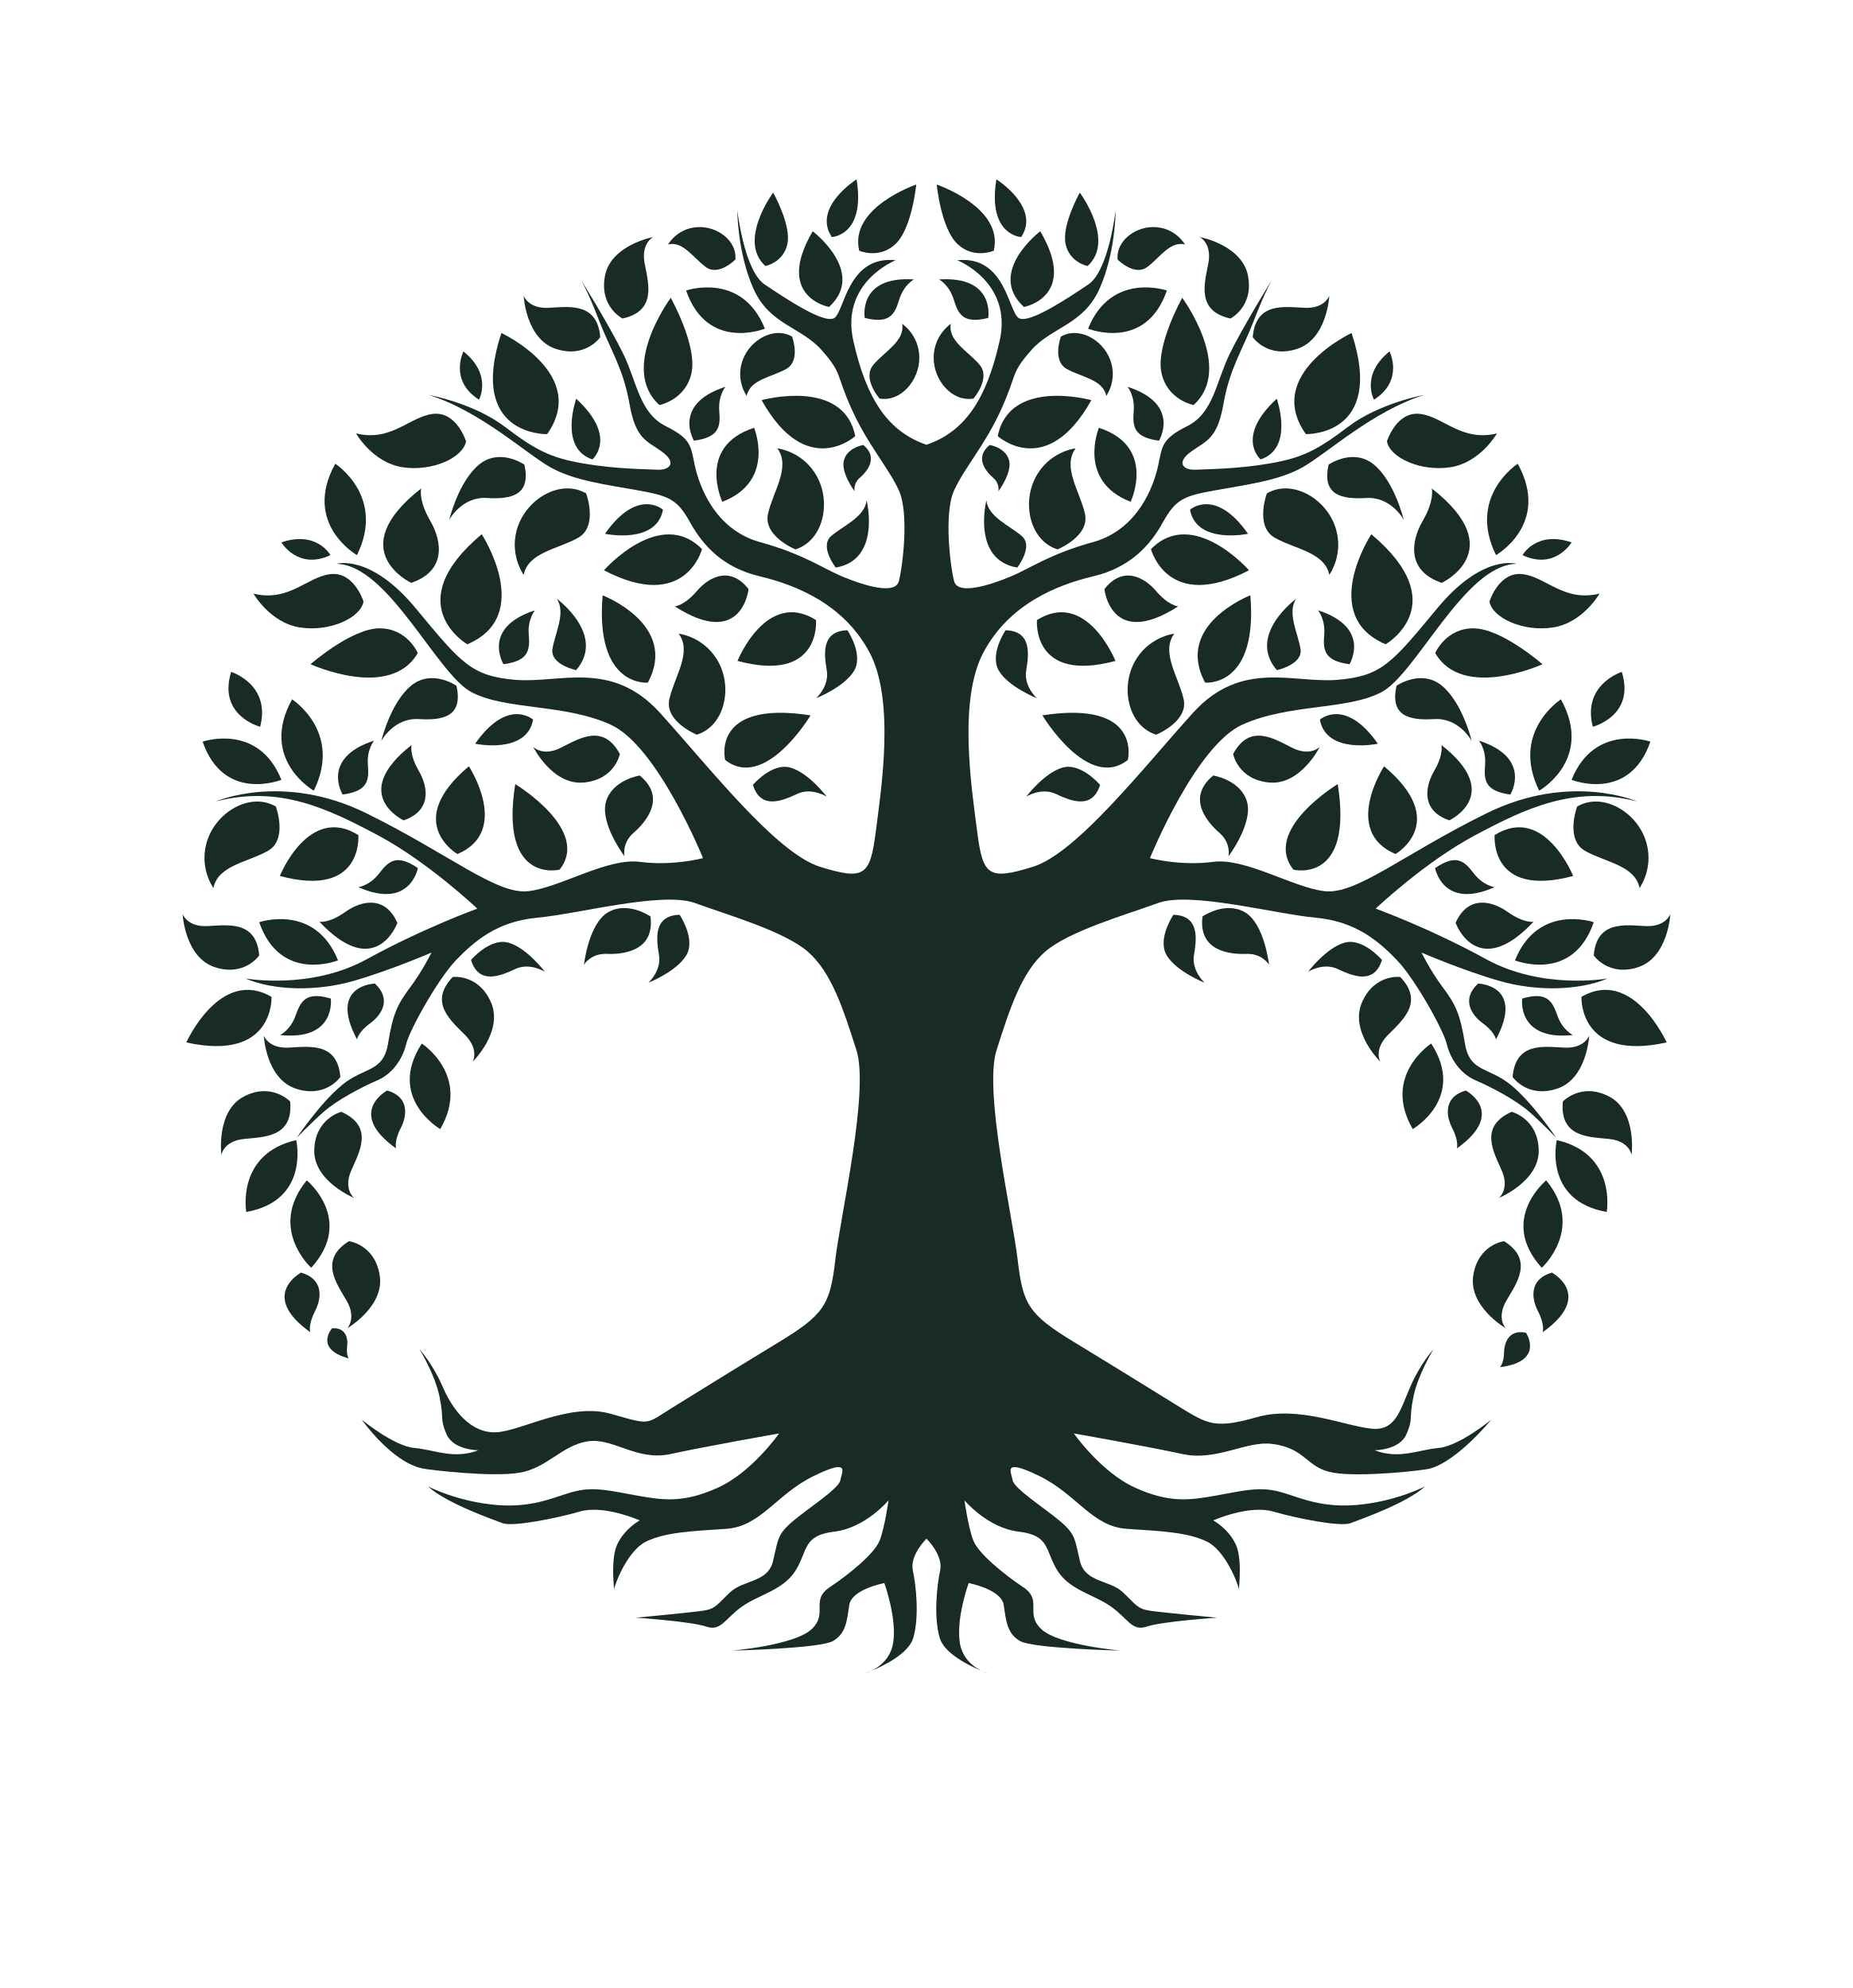
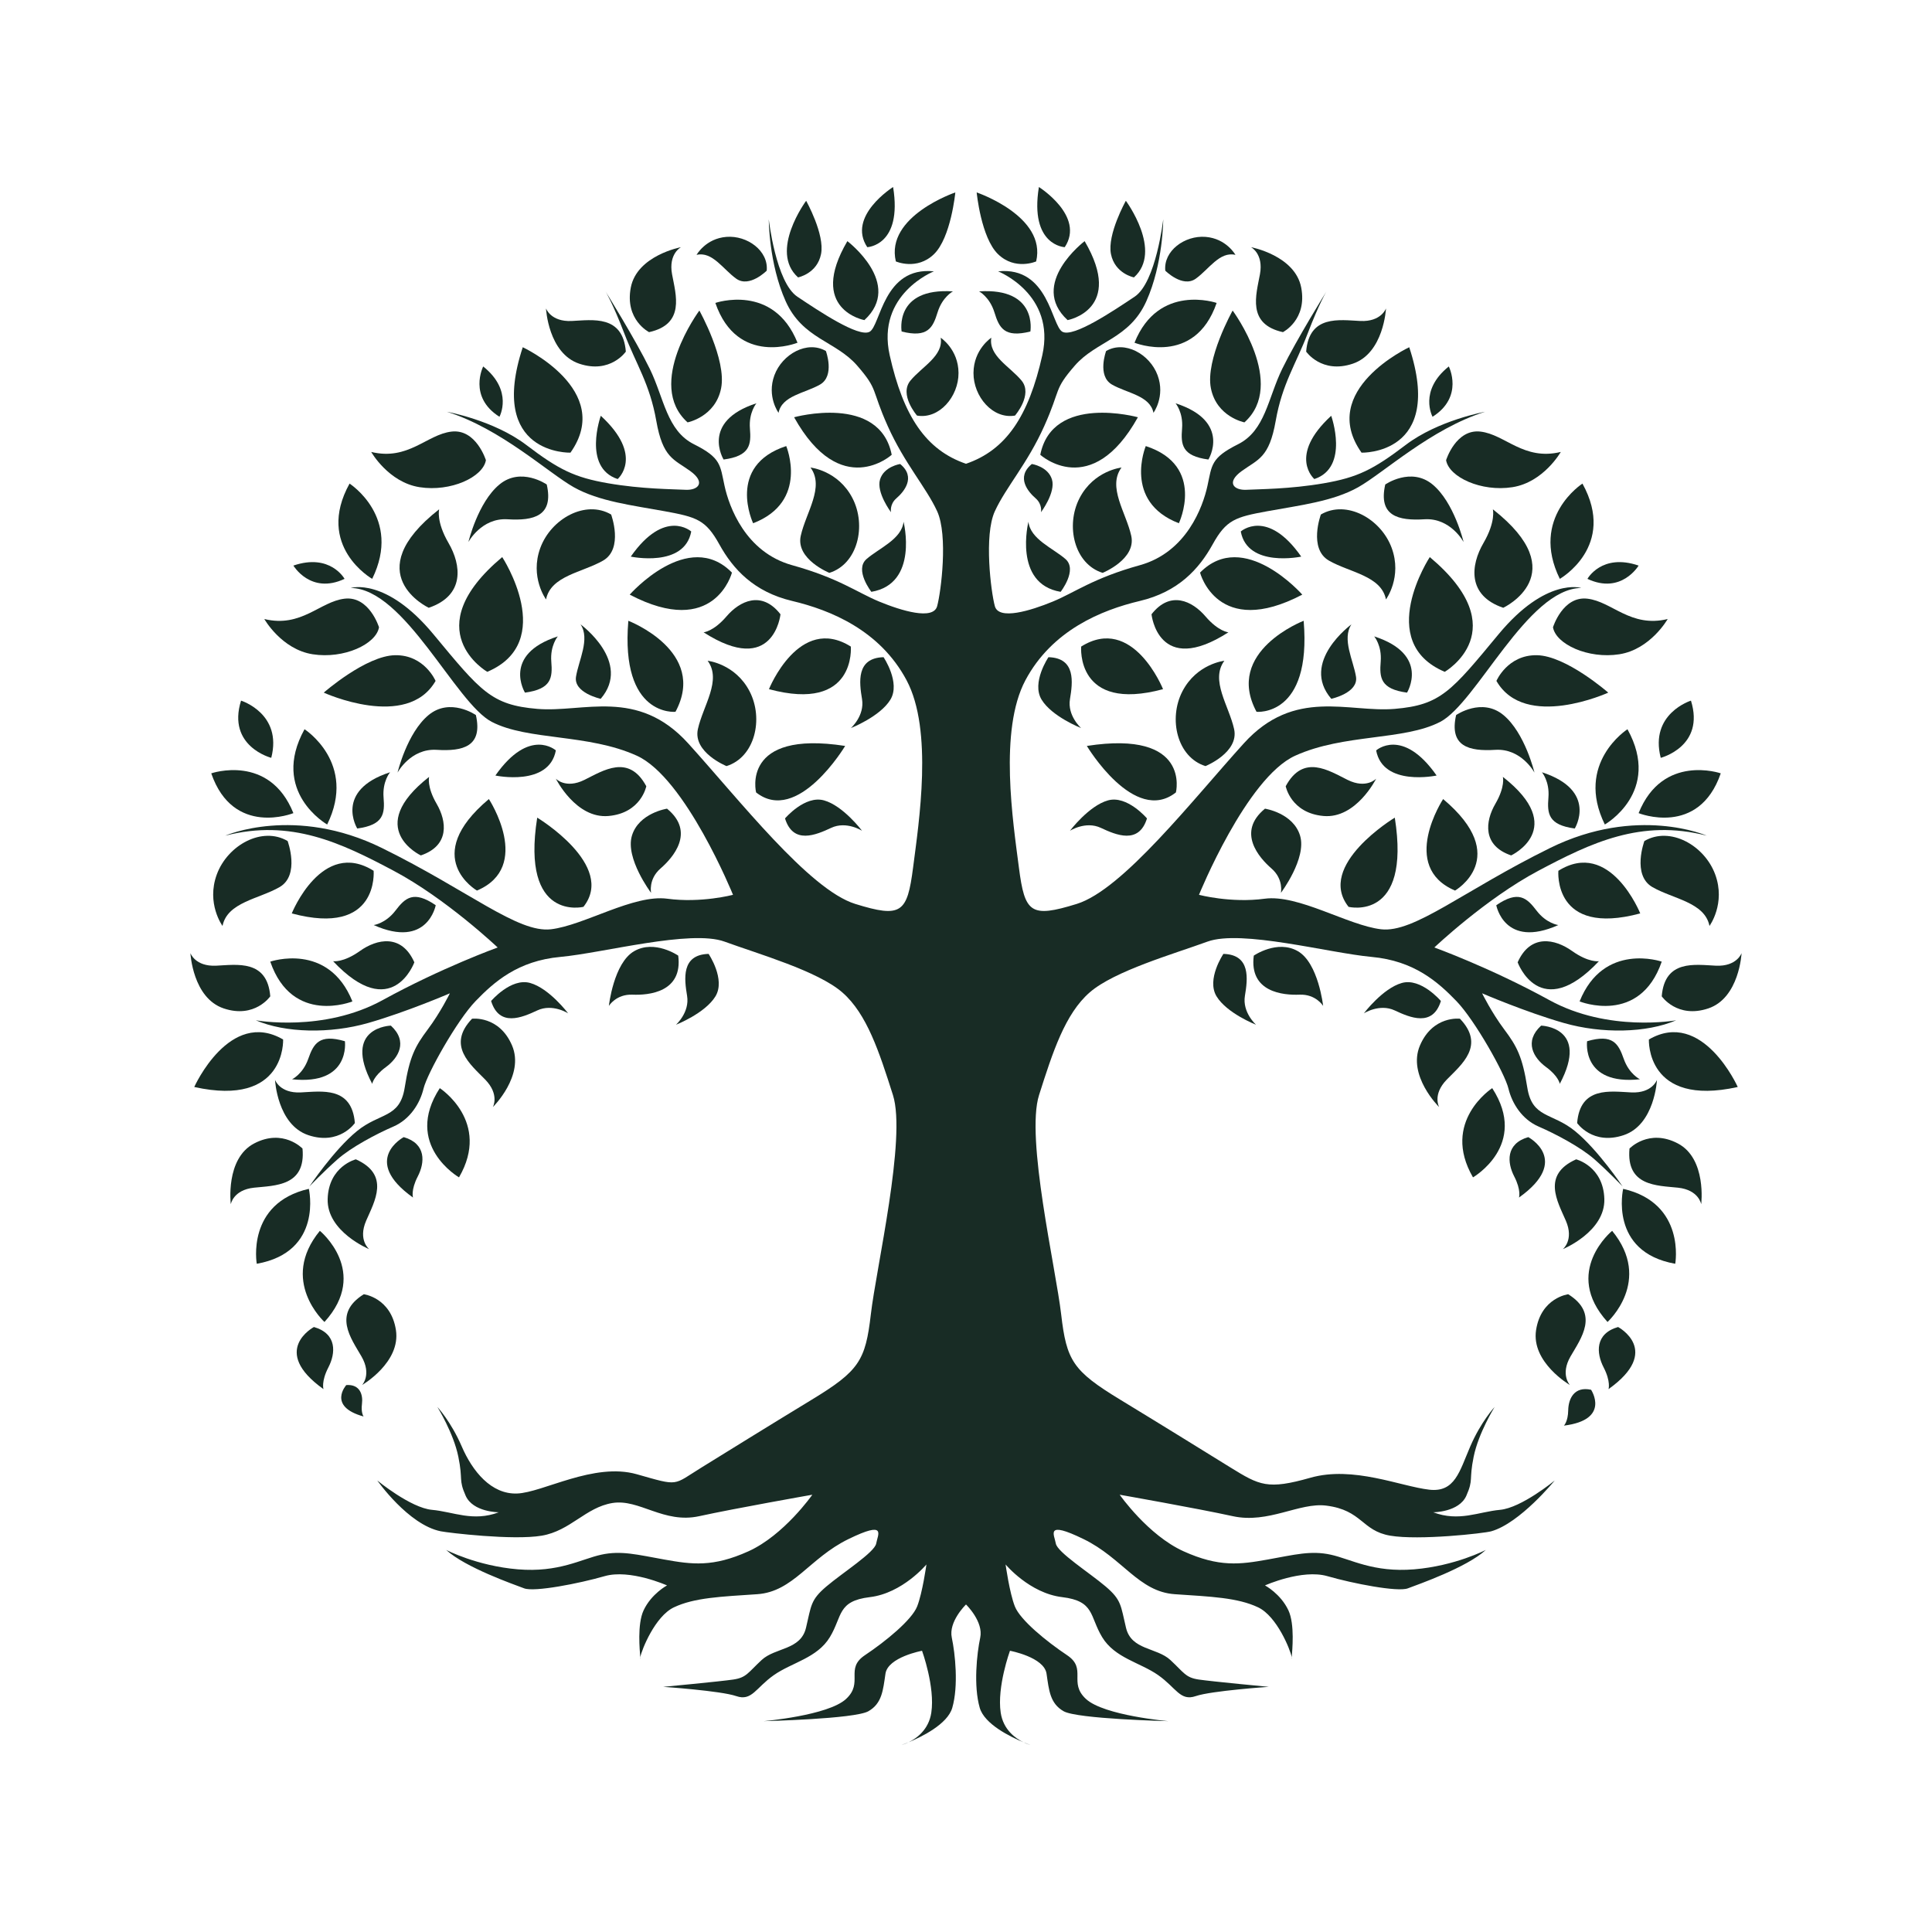
- <svg xmlns="http://www.w3.org/2000/svg" version="1.1" id="Layer_1" x="0px" y="0px" width="1024px" height="1098.727px" viewBox="0 0 1024 1098.727" xml:space="preserve">
-   <rect fill="rgba(0, 0, 0, 0)" width="1024.002" height="1024" />
+ <svg xmlns="http://www.w3.org/2000/svg" version="1.1" id="Layer_1" x="0px" y="0px" width="1024px" height="1024px" viewBox="0 0 1024 1024" xml:space="preserve">
  <g>
    <path fill="#182c25" d="M481.552,923.432c-2.263,0.941-3.735,1.445-3.735,1.445S479.392,924.483,481.552,923.432z" />
    <path fill="#182c25" d="M339.321,879.067c0.081,0.202,0.08-0.066,0.037-0.694C339.296,878.717,339.279,878.963,339.321,879.067z" />
    <path fill="#182c25" d="M447.951,395.363C392.474,386.749,400.743,420,400.743,420   C422.797,437.401,447.951,395.363,447.951,395.363z" />
    <path fill="#182c25" d="M284.735,433.366c-8.782,55.451,24.495,47.282,24.495,47.282   C326.697,458.647,284.735,433.366,284.735,433.366z" />
    <path fill="#182c25" d="M416.077,433.783c4.308,13.956,16.368,8.787,24.465,4.997c8.097-3.79,16.367,1.551,16.367,1.551   s-9.992-13.267-20.158-16.111C426.587,421.375,416.077,433.783,416.077,433.783z" />
    <path fill="#182c25" d="M358.267,543.144c0,0,15.467-6.051,20.944-15.074c5.478-9.022-3.64-22.486-3.64-22.486   c-14.6,0.389-12.872,13.396-11.402,22.216C365.638,536.616,358.267,543.144,358.267,543.144z" />
    <path fill="#182c25" d="M450.995,385.887c0,0,15.467-6.05,20.944-15.073s-3.64-22.487-3.64-22.487   c-14.6,0.389-12.872,13.396-11.403,22.216C458.366,379.36,450.995,385.887,450.995,385.887z" />
    <path fill="#182c25" d="M284.764,535.548c8.098-3.79,16.367,1.551,16.367,1.551s-9.992-13.265-20.158-16.11   c-10.165-2.845-20.675,9.564-20.675,9.564C264.606,544.509,276.667,539.34,284.764,535.548z" />
    <path fill="#182c25" d="M350.09,460.316c6.547-5.686,18.607-19.296,3.446-31.701c0,0-14.989,2.283-18.607,14.322   s10.166,30.301,10.166,30.301S343.543,466.001,350.09,460.316z" />
    <path fill="#182c25" d="M477.098,245.931c0,0-8.588,1.309-10.662,8.207c-2.072,6.898,5.825,17.362,5.825,17.362   s-0.889-4.146,2.863-7.404S485.786,253.039,477.098,245.931z" />
    <path fill="#182c25" d="M336.109,504.147c-10.893,6.274-13.399,29.016-13.399,29.016s3.838-6.325,12.502-5.97   c8.664,0.357,26.776-1.269,24.261-20.695C359.473,506.499,347.002,497.874,336.109,504.147z" />
    <path fill="#182c25" d="M385.064,406.044c14.989-4.652,19.814-24.982,12.233-39.626s-22.226-16.196-22.226-16.196   c7.581,10.337-2.413,23.776-5.168,36.181C367.147,398.808,385.064,406.044,385.064,406.044z" />
    <path fill="#182c25" d="M439.579,303.628c14.989-4.652,19.813-24.982,12.233-39.626c-7.58-14.645-22.225-16.195-22.225-16.195   c7.58,10.337-2.413,23.776-5.169,36.181C421.661,296.393,439.579,303.628,439.579,303.628z" />
    <path fill="#182c25" d="M508.033,197.661c-0.064-12.542-9.446-18.663-9.446-18.663c1.556,9.626-9.865,15.269-16.026,22.715   c-6.162,7.448,3.469,18.553,3.469,18.553C497.792,222.305,508.098,210.205,508.033,197.661z" />
    <path fill="#182c25" d="M114.927,463.43c-5.71,15.47,3.014,27.334,3.014,27.334c2.528-12.568,19.191-14.243,30.213-20.566   c11.022-6.324,4.292-24.438,4.292-24.438C138.907,437.822,120.636,447.96,114.927,463.43z" />
    <path fill="#182c25" d="M390.254,147.731c6.965,4.943,16.121-4.269,16.121-4.269c1.028-10.499-10.307-18.79-21.356-17.913   c-11.048,0.875-15.829,9.542-15.829,9.542C377.571,133.093,383.289,142.788,390.254,147.731z" />
    <path fill="#182c25" d="M410.447,198.909c-4.154,11.254,2.193,19.885,2.193,19.885c1.839-9.143,13.96-10.361,21.979-14.962   s3.123-17.779,3.123-17.779C427.891,180.279,414.6,187.654,410.447,198.909z" />
    <path fill="#182c25" d="M323.914,272.703c-13.54-7.938-31.81,2.2-37.52,17.67c-5.709,15.47,3.015,27.335,3.015,27.335   c2.528-12.568,19.191-14.243,30.213-20.567C330.644,290.817,323.914,272.703,323.914,272.703z" />
    <path fill="#182c25" d="M358.016,377.272c17.229-32.046-24.982-48.241-24.982-48.241   C328.727,380.201,358.016,377.272,358.016,377.272z" />
    <path fill="#182c25" d="M318.388,370.381c16.712-19.469-10.682-39.455-10.682-39.455c5.168,7.753-1.034,19.125-2.412,27.739   C303.917,367.279,318.388,370.381,318.388,370.381z" />
    <path fill="#182c25" d="M459.291,296.296c-6.576,5.733,2.552,17.384,2.552,17.384c25.304-4.248,17.066-37.142,17.066-37.142   C477.913,285.802,465.867,290.563,459.291,296.296z" />
    <path fill="#182c25" d="M278.245,367.107c14.128-1.896,14.645-7.925,13.955-16.454c-0.688-8.528,3.446-13.353,3.446-13.353   C265.84,346.948,278.245,367.107,278.245,367.107z" />
    <path fill="#182c25" d="M397.479,227.105c-0.688-8.528,3.446-13.353,3.446-13.353c-29.806,9.648-17.401,29.807-17.401,29.807   C397.651,241.664,398.168,235.634,397.479,227.105z" />
    <path fill="#182c25" d="M496.93,165.574c2.51-8.18,8.134-11.136,8.134-11.136c-31.263-2.044-27.181,21.271-27.181,21.271   C491.713,179.167,494.42,173.754,496.93,165.574z" />
    <path fill="#182c25" d="M189.343,439.123c14.128-1.896,14.645-7.925,13.956-16.454c-0.688-8.528,3.446-13.353,3.446-13.353   C176.938,418.965,189.343,439.123,189.343,439.123z" />
    <path fill="#182c25" d="M230.943,479.783c-11.771-8.04-16.188-3.902-21.379,2.9c-5.191,6.801-11.491,7.623-11.491,7.623   C226.685,503.066,230.943,479.783,230.943,479.783z" />
    <path fill="#182c25" d="M182.81,551.874c-13.68-4.008-16.602,1.292-19.437,9.366c-2.834,8.072-8.573,10.802-8.573,10.802   C185.956,575.333,182.81,551.874,182.81,551.874z" />
    <path fill="#182c25" d="M258.259,356.081c37.388-15.851,7.925-60.819,7.925-60.819C220.01,334.027,258.259,356.081,258.259,356.081   z" />
    <path fill="#182c25" d="M458.146,169.667c20.879-19.177-9.025-41.856-9.025-41.856   C427.827,164.116,458.146,169.667,458.146,169.667z" />
    <path fill="#182c25" d="M302.353,239.922c23.443-33.158-25.278-55.882-25.278-55.882   C258.223,241.307,302.353,239.922,302.353,239.922z" />
    <path fill="#182c25" d="M227.247,322.139c19.296-6.547,17.229-22.743,10.509-34.286c-6.719-11.543-4.996-17.918-4.996-17.918   C188.999,304.221,227.247,322.139,227.247,322.139z" />
    <path fill="#182c25" d="M176.531,509.446c31.296,33.207,43.082,0.604,43.082,0.604c-6.794-15.283-19.877-12.382-28.81-6.027   C181.871,510.379,176.531,509.446,176.531,509.446z" />
    <path fill="#182c25" d="M204.549,565.566c6.645-4.857,11.834-13.495,2.624-21.965c0,0-25.943,0.658-9.887,30.852   C197.286,574.453,197.904,570.425,204.549,565.566z" />
    <path fill="#182c25" d="M213.979,602.699c0,0-22.922,12.168,4.92,32.021c0,0-1.245-3.881,2.535-11.193   C225.213,616.214,226.003,606.17,213.979,602.699z" />
    <path fill="#182c25" d="M166.385,703.34c0,0-23.565,12.51,5.058,32.918c0,0-1.279-3.988,2.606-11.509   C177.934,717.232,178.745,706.905,166.385,703.34z" />
    <path fill="#182c25" d="M191.849,744.09c0.607-4.796-0.983-10.495-8.314-9.982c0,0-10.185,11.337,9.175,16.665   C192.709,750.772,191.241,748.885,191.849,744.09z" />
    <path fill="#182c25" d="M252.796,472.019c29.816-12.641,6.321-48.502,6.321-48.502   C222.292,454.431,252.796,472.019,252.796,472.019z" />
    <path fill="#182c25" d="M154.644,484.124c46.428,12.496,43.388-22.584,43.388-22.584   C170.598,444.329,154.644,484.124,154.644,484.124z" />
    <path fill="#182c25" d="M407.567,365.272c46.427,12.496,43.387-22.583,43.387-22.583   C423.521,325.478,407.567,365.272,407.567,365.272z" />
    <path fill="#182c25" d="M387.947,303.497c-23.154-23.64-54.183,11.671-54.183,11.671   C378.816,338.792,387.947,303.497,387.947,303.497z" />
    <path fill="#182c25" d="M420.892,221.153c24.77,44.433,51.733,19.894,51.733,19.894   C466.189,208.589,420.892,221.153,420.892,221.153z" />
    <path fill="#182c25" d="M150.058,550.951c-28.4-16.536-47.101,25.175-47.101,25.175   C151.751,586.971,150.058,550.951,150.058,550.951z" />
    <path fill="#182c25" d="M223.05,453.388c15.389-5.222,13.739-18.137,8.381-27.343s-3.984-14.29-3.984-14.29   C192.547,439.098,223.05,453.388,223.05,453.388z" />
    <path fill="#182c25" d="M385.096,326.67c-6.929,8.09-12.182,8.466-12.182,8.466c37.306,23.955,40.76-9.552,40.76-9.552   C403.678,312.772,392.025,318.58,385.096,326.67z" />
    <path fill="#182c25" d="M197.269,306.806c16.023-32.563-12-50.494-12-50.494C166.894,289.552,197.269,306.806,197.269,306.806z" />
    <path fill="#182c25" d="M155.502,430.977c-12.735-31.747-43.535-21.088-43.535-21.088   C123.664,443.836,155.502,430.977,155.502,430.977z" />
    <path fill="#182c25" d="M379.157,160.562c11.697,33.948,43.536,21.088,43.536,21.088   C409.957,149.904,379.157,160.562,379.157,160.562z" />
    <path fill="#182c25" d="M143.775,401.667c6.05-23.479-16.018-30.318-16.018-30.318   C120.191,395.651,143.775,401.667,143.775,401.667z" />
    <path fill="#182c25" d="M186.783,530.775c-12.735-31.747-43.534-21.089-43.534-21.089   C154.946,543.634,186.783,530.775,186.783,530.775z" />
    <path fill="#182c25" d="M233.096,576.74c-19.548,30.118,10.188,47.287,10.188,47.287   C260.459,594.447,233.096,576.74,233.096,576.74z" />
    <path fill="#182c25" d="M163.697,630.107c-33.342,7.64-27.607,39.722-27.607,39.722   C171.444,663.561,163.697,630.107,163.697,630.107z" />
    <path fill="#182c25" d="M169.533,652.363c-21.712,26.431,2.442,48.313,2.442,48.313   C196.118,674.098,169.533,652.363,169.533,652.363z" />
    <path fill="#182c25" d="M161.407,386.508c-18.374,33.24,12,50.493,12,50.493C189.43,404.439,161.407,386.508,161.407,386.508z" />
    <path fill="#182c25" d="M416.717,236.425c-32.01,10.444-17.542,40.904-17.542,40.904   C428.992,265.856,416.717,236.425,416.717,236.425z" />
    <path fill="#182c25" d="M182.624,306.806c0,0-7.553-13.731-27.122-7.038C155.502,299.768,164.667,315.258,182.624,306.806z" />
    <path fill="#182c25" d="M264.715,220.898c0,0,7.538-13.739-8.606-26.666C256.109,194.232,247.951,210.277,264.715,220.898z" />
    <path fill="#182c25" d="M165.739,346.777c16.54,2.584,33.597-5.341,35.147-14.3c0,0-5.168-16.712-18.263-15.162   c-13.094,1.551-22.866,15.536-42.532,10.783C140.092,328.098,149.2,344.192,165.739,346.777z" />
    <path fill="#182c25" d="M222.397,258.219c16.54,2.584,33.597-5.341,35.147-14.3c0,0-5.169-16.712-18.263-15.162   c-13.095,1.551-22.867,15.536-42.532,10.783C196.75,239.541,205.857,255.635,222.397,258.219z" />
    <path fill="#182c25" d="M209.501,347.272c-15.506,0.193-37.904,19.834-37.904,19.834s44.107,20.158,59.269-6.203   C230.865,360.904,225.007,347.079,209.501,347.272z" />
    <path fill="#182c25" d="M494.994,134.742c9.042-8.725,11.35-32.75,11.35-32.75s-37.218,12.598-31.525,36.57   C474.818,138.563,485.953,143.467,494.994,134.742z" />
    <path fill="#182c25" d="M370.676,164.601c0,0-28.884,38.954-6.25,59.263c0,0,14.741-2.857,17.774-18.064   C385.233,190.592,370.676,164.601,370.676,164.601z" />
    <path fill="#182c25" d="M422.99,147.028c0,0,10.101-1.957,12.18-12.377s-7.896-28.229-7.896-28.229S407.482,133.112,422.99,147.028   z" />
    <path fill="#182c25" d="M227.147,378.995c-11.444,9.476-16.44,30.495-16.44,30.495s6.892-12.922,20.76-12.06   c13.87,0.862,24.552-1.723,20.761-18.435C252.229,378.995,238.591,369.519,227.147,378.995z" />
    <path fill="#182c25" d="M264.707,256.793c-11.444,9.477-16.441,30.496-16.441,30.496s6.892-12.922,20.762-12.06   c13.869,0.861,24.55-1.723,20.761-18.436C289.789,256.793,276.151,247.317,264.707,256.793z" />
    <path fill="#182c25" d="M262.566,411.041c0,0,28.428,6.073,32.046-13.31C294.612,397.731,280.657,385.197,262.566,411.041z" />
    <path fill="#182c25" d="M318.434,220.373c0,0-9.798,27.368,8.931,33.531C327.365,253.904,341.644,241.739,318.434,220.373z" />
    <path fill="#182c25" d="M473.365,99.123c0,0-24.616,15.463-13.698,31.883C459.667,131.006,478.411,130.264,473.365,99.123z" />
    <path fill="#182c25" d="M366.37,281.703c0,0-13.956-12.534-32.046,13.309C334.323,295.012,362.751,301.085,366.37,281.703z" />
    <path fill="#182c25" d="M309.73,413.367c-9.95,4.911-15.118-0.646-15.118-0.646s10.596,21.321,27.911,19.771   c17.315-1.551,20.028-15.765,20.028-15.765C333.248,399.411,319.68,408.457,309.73,413.367z" />
    <path fill="#182c25" d="M250.193,539.947c-13.581,14.21-0.777,24.31,6.975,32.248c7.751,7.937,4.07,14.573,4.07,14.573   s16.989-16.679,10.149-32.662C264.549,538.124,250.193,539.947,250.193,539.947z" />
    <path fill="#182c25" d="M118.581,534.486c16.485,5.518,24.667-6.419,24.667-6.419c-1.586-19.592-17.642-16.742-28.726-16.229   c-11.083,0.511-13.592-6.65-13.592-6.65S102.095,528.968,118.581,534.486z" />
    <path fill="#182c25" d="M344.031,176.04c19.195-4.234,14.188-19.753,12.175-30.665c-2.014-10.911,4.741-14.37,4.741-14.37   s-23.401,4.385-26.627,21.468C331.094,169.557,344.031,176.04,344.031,176.04z" />
    <path fill="#182c25" d="M307.042,192.776c16.485,5.518,24.667-6.417,24.667-6.417c-1.586-19.593-17.642-16.742-28.725-16.23   s-13.593-6.65-13.593-6.65S290.557,187.259,307.042,192.776z" />
    <path fill="#182c25" d="M145.769,572.359c0,0,1.164,23.779,17.65,29.296c16.485,5.518,24.667-6.417,24.667-6.417   c-1.586-19.593-17.642-16.741-28.726-16.23C148.278,579.521,145.769,572.359,145.769,572.359z" />
    <path fill="#182c25" d="M192.816,685.976c-16.674,10.408-6.767,23.36-1.221,32.971s0.337,15.129,0.337,15.129   s20.588-11.959,17.916-29.137C207.176,687.761,192.816,685.976,192.816,685.976z" />
    <path fill="#182c25" d="M160.333,608.76c0,0-10.216-10.785-25.617-2.713c-15.4,8.071-12.389,32.221-12.389,32.221   s1.237-7.602,12.331-8.772C145.752,628.324,162.193,628.752,160.333,608.76z" />
    <path fill="#182c25" d="M188.613,614.47c0,0-14.414,3.6-14.946,20.979c-0.533,17.38,21.983,26.619,21.983,26.619   s-6.015-4.812-1.587-15.05C198.493,636.778,206.941,622.669,188.613,614.47z" />
    <path fill="#182c25" d="M542.449,923.432c2.16,1.052,3.735,1.445,3.735,1.445S544.71,924.373,542.449,923.432z" />
    <path fill="#182c25" d="M684.68,879.067c0.042-0.104,0.024-0.351-0.036-0.694C684.599,879.001,684.599,879.27,684.68,879.067z" />
    <path fill="#182c25" d="M759.626,801.537c0,0,13.697,0,17.573-8.787c3.877-8.787,1.293-8.012,3.877-20.675   s11.112-26.36,11.112-26.36s-7.236,7.753-12.922,20.934c-5.686,13.18-8.092,24.46-21.71,22.916   c-15.191-1.723-40.262-12.793-63.004-6.332s-26.93,4.091-42.437-5.472c-15.506-9.563-33.338-20.675-58.406-35.923   c-25.068-15.247-28.428-20.675-31.271-45.226c-2.843-24.552-18.953-93.468-11.717-116.21s13.784-43.071,26.878-54.442   c13.093-11.372,44.45-20.332,62.369-26.879c17.917-6.546,64.436,6.031,87.007,8.099c22.57,2.067,35.146,13.266,44.968,23.432   c9.82,10.164,25.672,38.42,27.565,46.345c1.896,7.927,7.236,16.368,16.023,20.158c8.786,3.792,22.228,10.854,29.635,17.402   c7.408,6.547,14.815,14.301,14.815,14.301s-12.919-19.298-25.152-29.29s-22.743-6.72-25.327-23.088   c-2.584-16.366-5.514-21.88-12.233-30.839c-6.719-8.96-11.716-19.124-11.716-19.124s22.916,9.881,43.245,15.708   c20.33,5.827,43.935,5.31,59.614-1.409c0,0-35.838,6.548-67.193-10.681c-31.357-17.23-60.991-27.913-60.991-27.913   s27.221-25.843,55.132-40.66c27.911-14.817,54.445-27.566,89.247-18.607c0,0-36.872-16.196-83.045,6.546   c-46.173,22.743-72.017,45.141-89.59,43.073c-17.574-2.068-43.763-18.608-61.682-16.196c-17.917,2.412-34.802-2.067-34.802-2.067   s25.154-62.024,50.998-73.74c25.844-11.716,57.545-7.926,76.841-17.918c19.298-9.993,46.175-70.639,74.774-70.984   c0,0-18.607-5.858-43.763,24.465c-25.153,30.323-30.667,37.56-55.132,39.627c-24.466,2.067-53.065-11.372-79.943,18.263   c-26.877,29.634-64.092,77.531-88.557,85.111c-24.464,7.581-27.565,4.825-30.667-19.296c-3.101-24.121-10.683-72.706,3.444-99.239   c14.128-26.533,40.316-37.215,60.646-42.039c20.331-4.824,31.357-16.885,38.594-29.979c7.235-13.094,12.06-14.473,28.944-17.574   s34.802-5.168,48.24-12.749c13.439-7.581,38.594-31.013,67.193-39.972c0,0-24.81,4.479-42.038,17.573   c-17.229,13.095-25.498,17.229-43.417,20.331c-17.919,3.101-34.457,3.101-41.005,3.445c-6.547,0.345-11.027-3.79-2.412-9.993   s14.473-6.892,17.919-26.533c3.444-19.641,10.681-29.979,16.883-46.174c6.202-16.195,9.994-22.397,9.994-22.397   S687.177,180,679.596,195.505c-7.579,15.506-8.959,32.736-23.431,39.972c-14.473,7.236-13.782,11.026-16.195,22.053   c-2.412,11.027-11.027,35.147-35.837,42.039c-24.811,6.892-34.457,14.473-46.174,19.296c-11.716,4.824-28.6,9.993-30.667,2.412   s-5.857-37.56,0-50.309s17.229-25.154,26.187-45.14c8.961-19.986,4.826-18.952,16.197-32.046   c11.371-13.094,28.944-14.127,37.903-34.113c8.958-19.986,8.958-43.417,8.958-43.417s-3.789,33.424-15.161,41.005   c-11.371,7.581-32.391,21.709-38.248,18.607c-5.857-3.101-7.236-34.802-34.113-32.046c0,0,30.667,12.06,23.431,44.451   c-7.234,32.382-19.237,50.299-40.444,57.539c-21.208-7.24-33.212-25.157-40.446-57.539c-7.236-32.391,23.432-44.451,23.432-44.451   c-26.878-2.756-28.256,28.945-34.114,32.046c-5.858,3.102-26.877-11.026-38.249-18.607c-11.371-7.581-15.162-41.005-15.162-41.005   s0,23.432,8.959,43.417c8.958,19.986,26.532,21.02,37.903,34.113c11.372,13.094,7.236,12.06,16.196,32.046   s20.331,32.391,26.188,45.14c5.858,12.749,2.067,42.728,0,50.309s-18.952,2.412-30.667-2.412   c-11.717-4.824-21.364-12.405-46.174-19.296s-33.424-31.012-35.837-42.039c-2.412-11.027-1.722-14.817-16.194-22.053   c-14.473-7.236-15.852-24.465-23.432-39.972C336.824,180,320.973,154.5,320.973,154.5s3.791,6.203,9.993,22.397   c6.202,16.195,13.438,26.533,16.884,46.174c3.445,19.641,9.303,20.33,17.918,26.533c8.614,6.203,4.135,10.337-2.413,9.993   c-6.546-0.345-23.086-0.344-41.004-3.445c-17.919-3.102-26.189-7.236-43.417-20.331c-17.229-13.094-42.04-17.573-42.04-17.573   c28.601,8.959,53.755,32.391,67.194,39.972c13.439,7.581,31.355,9.648,48.241,12.749c16.884,3.101,21.708,4.48,28.945,17.574   s18.262,25.154,38.593,29.979c20.331,4.824,46.519,15.506,60.646,42.039c14.127,26.533,6.547,75.119,3.446,99.239   c-3.102,24.121-6.203,26.877-30.668,19.296c-24.464-7.581-61.679-55.477-88.557-85.111c-26.877-29.634-55.478-16.195-79.943-18.263   c-24.465-2.067-29.979-9.304-55.132-39.627c-25.154-30.323-43.762-24.465-43.762-24.465c28.6,0.345,55.477,60.991,74.774,70.984   c19.297,9.992,50.998,6.202,76.841,17.918c25.843,11.716,50.999,73.74,50.999,73.74s-16.885,4.479-34.803,2.067   s-44.106,14.128-61.68,16.196c-17.574,2.067-43.417-20.331-89.59-43.073c-46.174-22.742-83.045-6.546-83.045-6.546   c34.803-8.959,61.336,3.79,89.247,18.607c27.911,14.817,55.133,40.66,55.133,40.66s-29.634,10.682-60.991,27.913   c-31.358,17.229-67.193,10.681-67.193,10.681c15.678,6.719,39.282,7.236,59.613,1.409c20.33-5.827,43.245-15.708,43.245-15.708   s-4.996,10.164-11.715,19.124c-6.719,8.959-9.649,14.473-12.233,30.839c-2.584,16.368-13.093,13.096-25.327,23.088   c-12.232,9.992-25.154,29.29-25.154,29.29s7.409-7.754,14.817-14.301c7.409-6.548,20.847-13.61,29.634-17.402   c8.787-3.79,14.128-12.231,16.023-20.158c1.896-7.925,17.746-36.181,27.567-46.345c9.82-10.166,22.397-21.365,44.968-23.432   c22.57-2.068,69.088-14.645,87.006-8.099c17.918,6.548,49.275,15.507,62.37,26.879c13.093,11.371,19.641,31.7,26.877,54.442   c7.236,22.742-8.874,91.658-11.716,116.21c-2.843,24.551-6.202,29.979-31.271,45.226c-25.068,15.248-42.9,26.36-58.407,35.923   c-15.506,9.563-11.629,10.079-34.372,3.618c-22.743-6.461-49.74,9.695-63.437,10.212c-13.697,0.518-23.656-11.763-29.342-24.942   c-5.686-13.181-12.922-20.934-12.922-20.934s8.529,13.697,11.113,26.36c2.584,12.663,0,11.888,3.877,20.675   c3.876,8.787,17.573,8.787,17.573,8.787c-13.697,5.169-24.034-0.259-35.406-1.292c-11.371-1.034-28.996-15.557-28.996-15.557   s16.42,23.483,33.648,26.928c3.934,0.787,38.249,4.91,53.497,2.325c15.248-2.584,23.259-14.989,37.473-17.314   c14.214-2.326,27.136,11.112,46.001,6.978s59.957-11.371,59.957-11.371s-14.989,21.45-33.855,29.979s-29.979,6.978-44.451,4.394   c-14.472-2.585-23-4.91-33.597-2.585c-10.596,2.326-22.484,9.563-44.192,7.753c-21.708-1.809-37.958-10.274-37.958-10.274   c10.155,9.342,35.891,18.286,41.318,20.354c5.427,2.067,29.203-2.584,42.642-6.461c13.439-3.876,33.08,4.911,33.08,4.911   s-8.27,4.393-12.405,13.18c-3.492,7.422-2.007,21.479-1.772,24.891c0.698-3.879,7.827-21.694,17.795-26.441   c10.854-5.169,25.068-5.686,44.193-6.978c19.124-1.292,27.652-19.124,48.328-29.203c20.675-10.079,15.506-2.326,14.73,2.326   c-0.775,4.651-17.832,15.506-26.36,22.742s-8.012,10.079-10.854,21.967s-16.281,10.338-23.518,17.057   c-7.236,6.72-8.011,9.304-14.989,10.338c-6.978,1.033-37.173,3.878-37.173,3.878s30.454,2.065,38.724,4.908   s10.337-4.393,19.899-11.112s23.001-9.045,29.72-20.158c6.719-11.112,3.876-19.124,21.192-21.191   c17.315-2.067,29.979-17.315,29.979-17.315s-2.067,14.989-4.911,22.226c-2.843,7.236-16.798,18.607-27.652,25.844   c-10.854,7.236-0.517,14.472-10.079,23.259s-43.7,11.723-43.7,11.723s48.352-1.127,55.588-5.262s7.753-11.112,9.045-19.899   c1.292-8.787,19.383-12.146,19.383-12.146s6.978,19.124,4.91,32.821c-1.368,9.062-7.833,13.625-12.055,15.678   c6.78-2.816,20.649-9.542,23.168-18.262c3.36-11.63,1.551-28.687-0.258-37.215c-1.776-8.373,7.21-17.236,7.539-17.558   c0.328,0.321,9.313,9.185,7.538,17.558c-1.809,8.528-3.618,25.585-0.259,37.215c2.521,8.72,16.389,15.445,23.169,18.262   c-4.222-2.053-10.689-6.616-12.056-15.678c-2.067-13.697,4.91-32.821,4.91-32.821s18.091,3.359,19.383,12.146   s1.809,15.765,9.045,19.899s55.588,5.262,55.588,5.262s-34.138-2.936-43.7-11.723c-9.562-8.787,0.775-16.022-10.078-23.259   c-10.854-7.236-24.811-18.607-27.653-25.844s-4.91-22.226-4.91-22.226s12.663,15.248,29.979,17.315s14.473,10.079,21.192,21.191   c6.719,11.113,20.157,13.438,29.72,20.158s11.63,13.955,19.899,11.112s38.723-4.908,38.723-4.908s-30.194-2.845-37.172-3.878   c-6.978-1.034-7.753-3.618-14.989-10.338c-7.236-6.719-20.675-5.169-23.518-17.057s-2.326-14.73-10.854-21.967   s-25.585-18.091-26.36-22.742c-0.775-4.652-5.944-12.405,14.73-2.326s29.203,27.911,48.328,29.203   c19.124,1.292,33.338,1.809,44.192,6.978c9.968,4.747,17.099,22.563,17.796,26.441c0.233-3.412,1.718-17.469-1.773-24.891   c-4.135-8.787-12.404-13.18-12.404-13.18s19.641-8.787,33.079-4.911c13.439,3.877,37.215,8.528,42.643,6.461   c5.427-2.067,31.161-11.012,41.319-20.354c0,0-16.251,8.466-37.96,10.274c-21.709,1.81-33.597-5.427-44.192-7.753   c-10.596-2.325-19.124,0-33.597,2.585c-14.473,2.584-25.585,4.135-44.451-4.394c-18.865-8.528-33.855-29.979-33.855-29.979   s41.092,7.236,59.958,11.371c18.865,4.135,35.242-7.401,49.53-5.599c19.124,2.412,18.696,13.352,33.944,15.936   c15.247,2.585,49.634-1.235,53.496-2.325c15.245-4.307,33.649-26.928,33.649-26.928s-17.627,14.522-28.998,15.557   C783.66,801.278,773.323,806.706,759.626,801.537z" />
    <path fill="#182c25" d="M623.257,420c0,0,8.27-33.251-47.207-24.637C576.05,395.363,601.205,437.401,623.257,420z" />
    <path fill="#182c25" d="M739.266,433.366c0,0-41.961,25.281-24.494,47.282C714.771,480.648,748.047,488.817,739.266,433.366z" />
    <path fill="#182c25" d="M583.46,438.78c8.096,3.791,20.157,8.959,24.464-4.997c0,0-10.509-12.408-20.675-9.563   s-20.158,16.111-20.158,16.111S575.361,434.99,583.46,438.78z" />
    <path fill="#182c25" d="M648.43,505.583c0,0-9.118,13.464-3.641,22.486c5.479,9.023,20.946,15.074,20.946,15.074   s-7.372-6.527-5.904-15.345C661.301,518.979,663.029,505.972,648.43,505.583z" />
    <path fill="#182c25" d="M555.702,348.327c0,0-9.118,13.464-3.641,22.487s20.945,15.073,20.945,15.073s-7.371-6.526-5.903-15.344   C568.573,361.723,570.302,348.715,555.702,348.327z" />
    <path fill="#182c25" d="M763.702,530.553c0,0-10.509-12.409-20.675-9.564c-10.166,2.846-20.158,16.11-20.158,16.11   s8.271-5.341,16.368-1.551C747.334,539.34,759.396,544.509,763.702,530.553z" />
    <path fill="#182c25" d="M689.073,442.937c-3.618-12.039-18.607-14.322-18.607-14.322c-15.161,12.405-3.102,26.016,3.444,31.701   c6.548,5.686,4.997,12.922,4.997,12.922S692.691,454.975,689.073,442.937z" />
    <path fill="#182c25" d="M557.563,254.137c-2.071-6.898-10.66-8.207-10.66-8.207c-8.688,7.108-1.777,14.907,1.975,18.165   c3.749,3.258,2.862,7.404,2.862,7.404S559.637,261.035,557.563,254.137z" />
    <path fill="#182c25" d="M688.79,527.193c8.664-0.355,12.502,5.97,12.502,5.97s-2.508-22.741-13.4-29.016   c-10.893-6.274-23.362,2.351-23.362,2.351C662.014,525.925,680.127,527.551,688.79,527.193z" />
    <path fill="#182c25" d="M638.937,406.044c0,0,17.917-7.236,15.161-19.641s-12.751-25.844-5.169-36.181   c0,0-14.645,1.551-22.226,16.196C619.124,381.063,623.947,401.393,638.937,406.044z" />
    <path fill="#182c25" d="M572.189,264.002c-7.58,14.645-2.756,34.975,12.233,39.626c0,0,17.917-7.236,15.161-19.641   c-2.757-12.405-12.751-25.843-5.169-36.181C594.415,247.807,579.771,249.357,572.189,264.002z" />
    <path fill="#182c25" d="M537.971,220.266c0,0,9.631-11.104,3.471-18.553c-6.162-7.446-17.584-13.089-16.027-22.715   c0,0-9.382,6.121-9.446,18.663C515.902,210.205,526.21,222.305,537.971,220.266z" />
    <path fill="#182c25" d="M906.06,490.765c0,0,8.725-11.865,3.015-27.334c-5.71-15.47-23.979-25.608-37.52-17.67   c0,0-6.729,18.114,4.293,24.438C886.869,476.522,903.532,478.197,906.06,490.765z" />
    <path fill="#182c25" d="M633.747,147.731c6.964-4.944,12.684-14.639,21.063-12.639c0,0-4.778-8.667-15.829-9.542   c-11.048-0.877-22.383,7.414-21.354,17.913C617.626,143.462,626.782,152.674,633.747,147.731z" />
    <path fill="#182c25" d="M611.36,218.794c0,0,6.348-8.631,2.194-19.885c-4.154-11.255-17.446-18.63-27.295-12.855   c0,0-4.896,13.178,3.121,17.779C597.4,208.433,609.523,209.651,611.36,218.794z" />
    <path fill="#182c25" d="M734.592,317.708c0,0,8.725-11.865,3.015-27.335c-5.71-15.47-23.98-25.608-37.52-17.67   c0,0-6.729,18.114,4.292,24.438C715.401,303.466,732.064,305.14,734.592,317.708z" />
    <path fill="#182c25" d="M690.967,329.031c0,0-42.21,16.195-24.981,48.241C665.985,377.272,695.275,380.201,690.967,329.031z" />
    <path fill="#182c25" d="M705.613,370.381c0,0,14.472-3.102,13.093-11.716c-1.377-8.615-7.579-19.986-2.41-27.739   C716.296,330.926,688.901,350.912,705.613,370.381z" />
    <path fill="#182c25" d="M562.156,313.68c0,0,9.129-11.65,2.555-17.384c-6.576-5.733-18.624-10.494-19.619-19.758   C545.092,276.538,536.854,309.432,562.156,313.68z" />
    <path fill="#182c25" d="M745.755,367.107c0,0,12.407-20.159-17.399-29.807c0,0,4.135,4.825,3.444,13.353   C731.111,359.182,731.628,365.211,745.755,367.107z" />
    <path fill="#182c25" d="M640.477,243.559c0,0,12.407-20.159-17.399-29.807c0,0,4.135,4.825,3.444,13.353   C625.833,235.634,626.35,241.664,640.477,243.559z" />
    <path fill="#182c25" d="M527.07,165.574c2.512,8.18,5.217,13.592,19.047,10.135c0,0,4.081-23.315-27.18-21.271   C518.938,154.438,524.561,157.395,527.07,165.574z" />
    <path fill="#182c25" d="M834.657,439.123c0,0,12.407-20.158-17.4-29.806c0,0,4.135,4.824,3.444,13.353   C820.013,431.198,820.53,437.228,834.657,439.123z" />
    <path fill="#182c25" d="M814.437,482.683c-5.191-6.802-9.606-10.939-21.38-2.9c0,0,4.261,23.284,32.872,10.523   C825.929,490.306,819.627,489.484,814.437,482.683z" />
    <path fill="#182c25" d="M860.628,561.24c-2.835-8.074-5.757-13.374-19.438-9.366c0,0-3.146,23.459,28.01,20.168   C869.2,572.042,863.463,569.313,860.628,561.24z" />
    <path fill="#182c25" d="M765.741,356.081c0,0,38.249-22.053-7.925-60.819C757.816,295.262,728.355,340.23,765.741,356.081z" />
    <path fill="#182c25" d="M565.855,169.667c0,0,30.32-5.551,9.025-41.856C574.881,127.811,544.977,150.49,565.855,169.667z" />
    <path fill="#182c25" d="M721.648,239.922c0,0,44.129,1.385,25.277-55.882C746.926,184.04,698.205,206.764,721.648,239.922z" />
    <path fill="#182c25" d="M796.754,322.139c0,0,38.248-17.918-5.514-52.204c0,0,1.724,6.375-4.995,17.918   C779.525,299.396,777.458,315.592,796.754,322.139z" />
    <path fill="#182c25" d="M847.47,509.446c0,0-5.34,0.933-14.272-5.423c-8.933-6.355-22.016-9.256-28.81,6.027   C804.388,510.05,816.173,542.653,847.47,509.446z" />
    <path fill="#182c25" d="M816.829,543.602c-9.213,8.47-4.022,17.107,2.623,21.965c6.646,4.858,7.264,8.887,7.264,8.887   C842.771,544.26,816.829,543.602,816.829,543.602z" />
    <path fill="#182c25" d="M810.021,602.699c-12.023,3.471-11.233,13.515-7.454,20.828c3.779,7.313,2.534,11.193,2.534,11.193   C832.943,614.867,810.021,602.699,810.021,602.699z" />
    <path fill="#182c25" d="M857.617,703.34c-12.36,3.565-11.549,13.893-7.664,21.409c3.885,7.521,2.604,11.509,2.604,11.509   C881.182,715.85,857.617,703.34,857.617,703.34z" />
    <path fill="#182c25" d="M831.185,747.476c-0.113,6.059-2.277,8.135-2.277,8.135c24.978-3.104,14.397-19.008,14.397-19.008   C834.306,734.639,831.3,741.418,831.185,747.476z" />
    <path fill="#182c25" d="M771.205,472.019c0,0,30.504-17.588-6.319-48.502C764.886,423.516,741.388,459.378,771.205,472.019z" />
    <path fill="#182c25" d="M869.356,484.124c0,0-15.955-39.795-43.388-22.584C825.969,461.54,822.929,496.62,869.356,484.124z" />
    <path fill="#182c25" d="M573.047,342.689c0,0-3.04,35.08,43.388,22.583C616.435,365.272,600.479,325.478,573.047,342.689z" />
    <path fill="#182c25" d="M690.238,315.167c0,0-31.031-35.311-54.186-11.671C636.053,303.497,645.186,338.792,690.238,315.167z" />
    <path fill="#182c25" d="M551.375,241.047c0,0,26.964,24.539,51.733-19.894C603.108,221.153,557.812,208.589,551.375,241.047z" />
    <path fill="#182c25" d="M873.943,550.951c0,0-1.694,36.02,47.1,25.175C921.043,576.126,902.345,534.415,873.943,550.951z" />
    <path fill="#182c25" d="M800.951,453.388c0,0,30.504-14.291-4.397-41.633c0,0,1.375,5.084-3.983,14.29   S785.563,448.167,800.951,453.388z" />
    <path fill="#182c25" d="M651.087,335.136c0,0-5.254-0.376-12.183-8.466c-6.928-8.09-18.581-13.898-28.577-1.085   C610.327,325.584,613.781,359.091,651.087,335.136z" />
    <path fill="#182c25" d="M826.732,306.806c0,0,30.374-17.254,12.001-50.494C838.733,256.312,810.709,274.243,826.732,306.806z" />
    <path fill="#182c25" d="M868.5,430.977c0,0,31.836,12.859,43.534-21.088C912.034,409.889,881.234,399.23,868.5,430.977z" />
    <path fill="#182c25" d="M644.844,160.562c0,0-30.8-10.658-43.534,21.088C601.31,181.65,633.146,194.51,644.844,160.562z" />
    <path fill="#182c25" d="M880.225,401.667c0,0,23.584-6.016,16.019-30.318C896.243,371.349,874.176,378.188,880.225,401.667z" />
    <path fill="#182c25" d="M880.754,509.687c0,0-30.801-10.658-43.537,21.089C837.217,530.775,869.056,543.634,880.754,509.687z" />
    <path fill="#182c25" d="M790.904,576.74c0,0-27.361,17.707-10.188,47.287C780.717,624.027,810.453,606.858,790.904,576.74z" />
    <path fill="#182c25" d="M860.305,630.107c0,0-7.749,33.453,27.606,39.722C887.911,669.829,893.645,637.747,860.305,630.107z" />
    <path fill="#182c25" d="M854.468,652.363c0,0-26.585,21.734-2.443,48.313C852.024,700.676,876.181,678.794,854.468,652.363z" />
    <path fill="#182c25" d="M862.595,386.508c0,0-28.024,17.931-12.001,50.493C850.594,437.001,880.97,419.748,862.595,386.508z" />
    <path fill="#182c25" d="M624.827,277.329c0,0,14.467-30.46-17.543-40.904C607.284,236.425,595.011,265.856,624.827,277.329z" />
    <path fill="#182c25" d="M841.376,306.806c17.958,8.452,27.124-7.038,27.124-7.038C848.93,293.075,841.376,306.806,841.376,306.806z   " />
    <path fill="#182c25" d="M767.892,194.232c-16.144,12.927-8.606,26.666-8.606,26.666   C776.049,210.277,767.892,194.232,767.892,194.232z" />
    <path fill="#182c25" d="M823.114,332.477c1.551,8.959,18.607,16.885,35.147,14.3s25.647-18.679,25.647-18.679   c-19.665,4.753-29.438-9.232-42.533-10.783C828.283,315.765,823.114,332.477,823.114,332.477z" />
    <path fill="#182c25" d="M766.456,243.919c1.551,8.959,18.607,16.885,35.147,14.3s25.647-18.679,25.647-18.679   c-19.665,4.753-29.438-9.232-42.532-10.783C771.625,227.207,766.456,243.919,766.456,243.919z" />
    <path fill="#182c25" d="M814.501,347.272c-15.506-0.193-21.365,13.632-21.365,13.632c15.161,26.36,59.269,6.203,59.269,6.203   S830.007,347.466,814.501,347.272z" />
    <path fill="#182c25" d="M549.183,138.563c5.691-23.972-31.525-36.57-31.525-36.57s2.308,24.025,11.349,32.75   C538.05,143.467,549.183,138.563,549.183,138.563z" />
    <path fill="#182c25" d="M659.577,223.864c22.633-20.31-6.253-59.263-6.253-59.263s-14.558,25.991-11.522,41.199   C644.836,221.007,659.577,223.864,659.577,223.864z" />
    <path fill="#182c25" d="M601.011,147.028c15.509-13.916-4.284-40.606-4.284-40.606s-9.974,17.809-7.896,28.229   C590.91,145.071,601.011,147.028,601.011,147.028z" />
    <path fill="#182c25" d="M796.853,378.995c-11.443-9.477-25.08,0-25.08,0c-3.79,16.712,6.891,19.297,20.76,18.435   c13.87-0.862,20.762,12.06,20.762,12.06S808.297,388.471,796.853,378.995z" />
    <path fill="#182c25" d="M754.974,275.229c13.869-0.862,20.76,12.06,20.76,12.06s-4.995-21.019-16.438-30.496   c-11.444-9.476-25.083,0-25.083,0C730.423,273.505,741.104,276.09,754.974,275.229z" />
    <path fill="#182c25" d="M761.435,411.041c-18.09-25.844-32.046-13.31-32.046-13.31   C733.007,417.114,761.435,411.041,761.435,411.041z" />
    <path fill="#182c25" d="M696.636,253.904c18.731-6.163,8.931-33.531,8.931-33.531C682.357,241.739,696.636,253.904,696.636,253.904   z" />
    <path fill="#182c25" d="M564.333,131.006c10.919-16.419-13.697-31.883-13.697-31.883   C545.591,130.264,564.333,131.006,564.333,131.006z" />
    <path fill="#182c25" d="M689.679,295.012c-18.091-25.843-32.046-13.309-32.046-13.309   C661.251,301.085,689.679,295.012,689.679,295.012z" />
    <path fill="#182c25" d="M729.389,412.721c0,0-5.169,5.557-15.118,0.646c-9.95-4.91-23.518-13.956-32.821,3.36   c0,0,2.714,14.214,20.028,15.765C718.793,434.042,729.389,412.721,729.389,412.721z" />
    <path fill="#182c25" d="M773.808,539.947c0,0-14.355-1.823-21.194,14.159c-6.838,15.983,10.15,32.662,10.15,32.662   s-3.683-6.637,4.07-14.573C774.585,564.257,787.388,554.157,773.808,539.947z" />
    <path fill="#182c25" d="M909.479,511.838c-11.085-0.513-27.14-3.363-28.725,16.229c0,0,8.181,11.937,24.666,6.419   c16.485-5.519,17.65-29.298,17.65-29.298S920.561,512.349,909.479,511.838z" />
    <path fill="#182c25" d="M667.797,145.375c-2.016,10.912-7.021,26.431,12.174,30.665c0,0,12.937-6.483,9.71-23.566   c-3.225-17.083-26.625-21.468-26.625-21.468S669.81,134.465,667.797,145.375z" />
    <path fill="#182c25" d="M692.291,186.358c0,0,8.182,11.936,24.667,6.417c16.487-5.517,17.65-29.297,17.65-29.297   s-2.508,7.162-13.593,6.65C709.934,169.617,693.876,166.766,692.291,186.358z" />
    <path fill="#182c25" d="M835.915,595.238c0,0,8.181,11.935,24.666,6.417c16.485-5.517,17.65-29.296,17.65-29.296   s-2.51,7.161-13.592,6.648C853.555,578.497,837.5,575.646,835.915,595.238z" />
    <path fill="#182c25" d="M831.185,685.976c0,0-14.359,1.785-17.03,18.963c-2.674,17.178,17.914,29.137,17.914,29.137   s-5.209-5.519,0.338-15.129C837.952,709.336,847.859,696.384,831.185,685.976z" />
    <path fill="#182c25" d="M889.284,606.047c-15.399-8.072-25.616,2.713-25.616,2.713c-1.859,19.992,14.58,19.564,25.677,20.735   c11.093,1.171,12.328,8.772,12.328,8.772S904.686,614.118,889.284,606.047z" />
    <path fill="#182c25" d="M850.335,635.449c-0.533-17.38-14.947-20.979-14.947-20.979c-18.328,8.199-9.879,22.309-5.451,32.549   c4.428,10.238-1.587,15.05-1.587,15.05S850.866,652.829,850.335,635.449z" />
  </g>
</svg>
